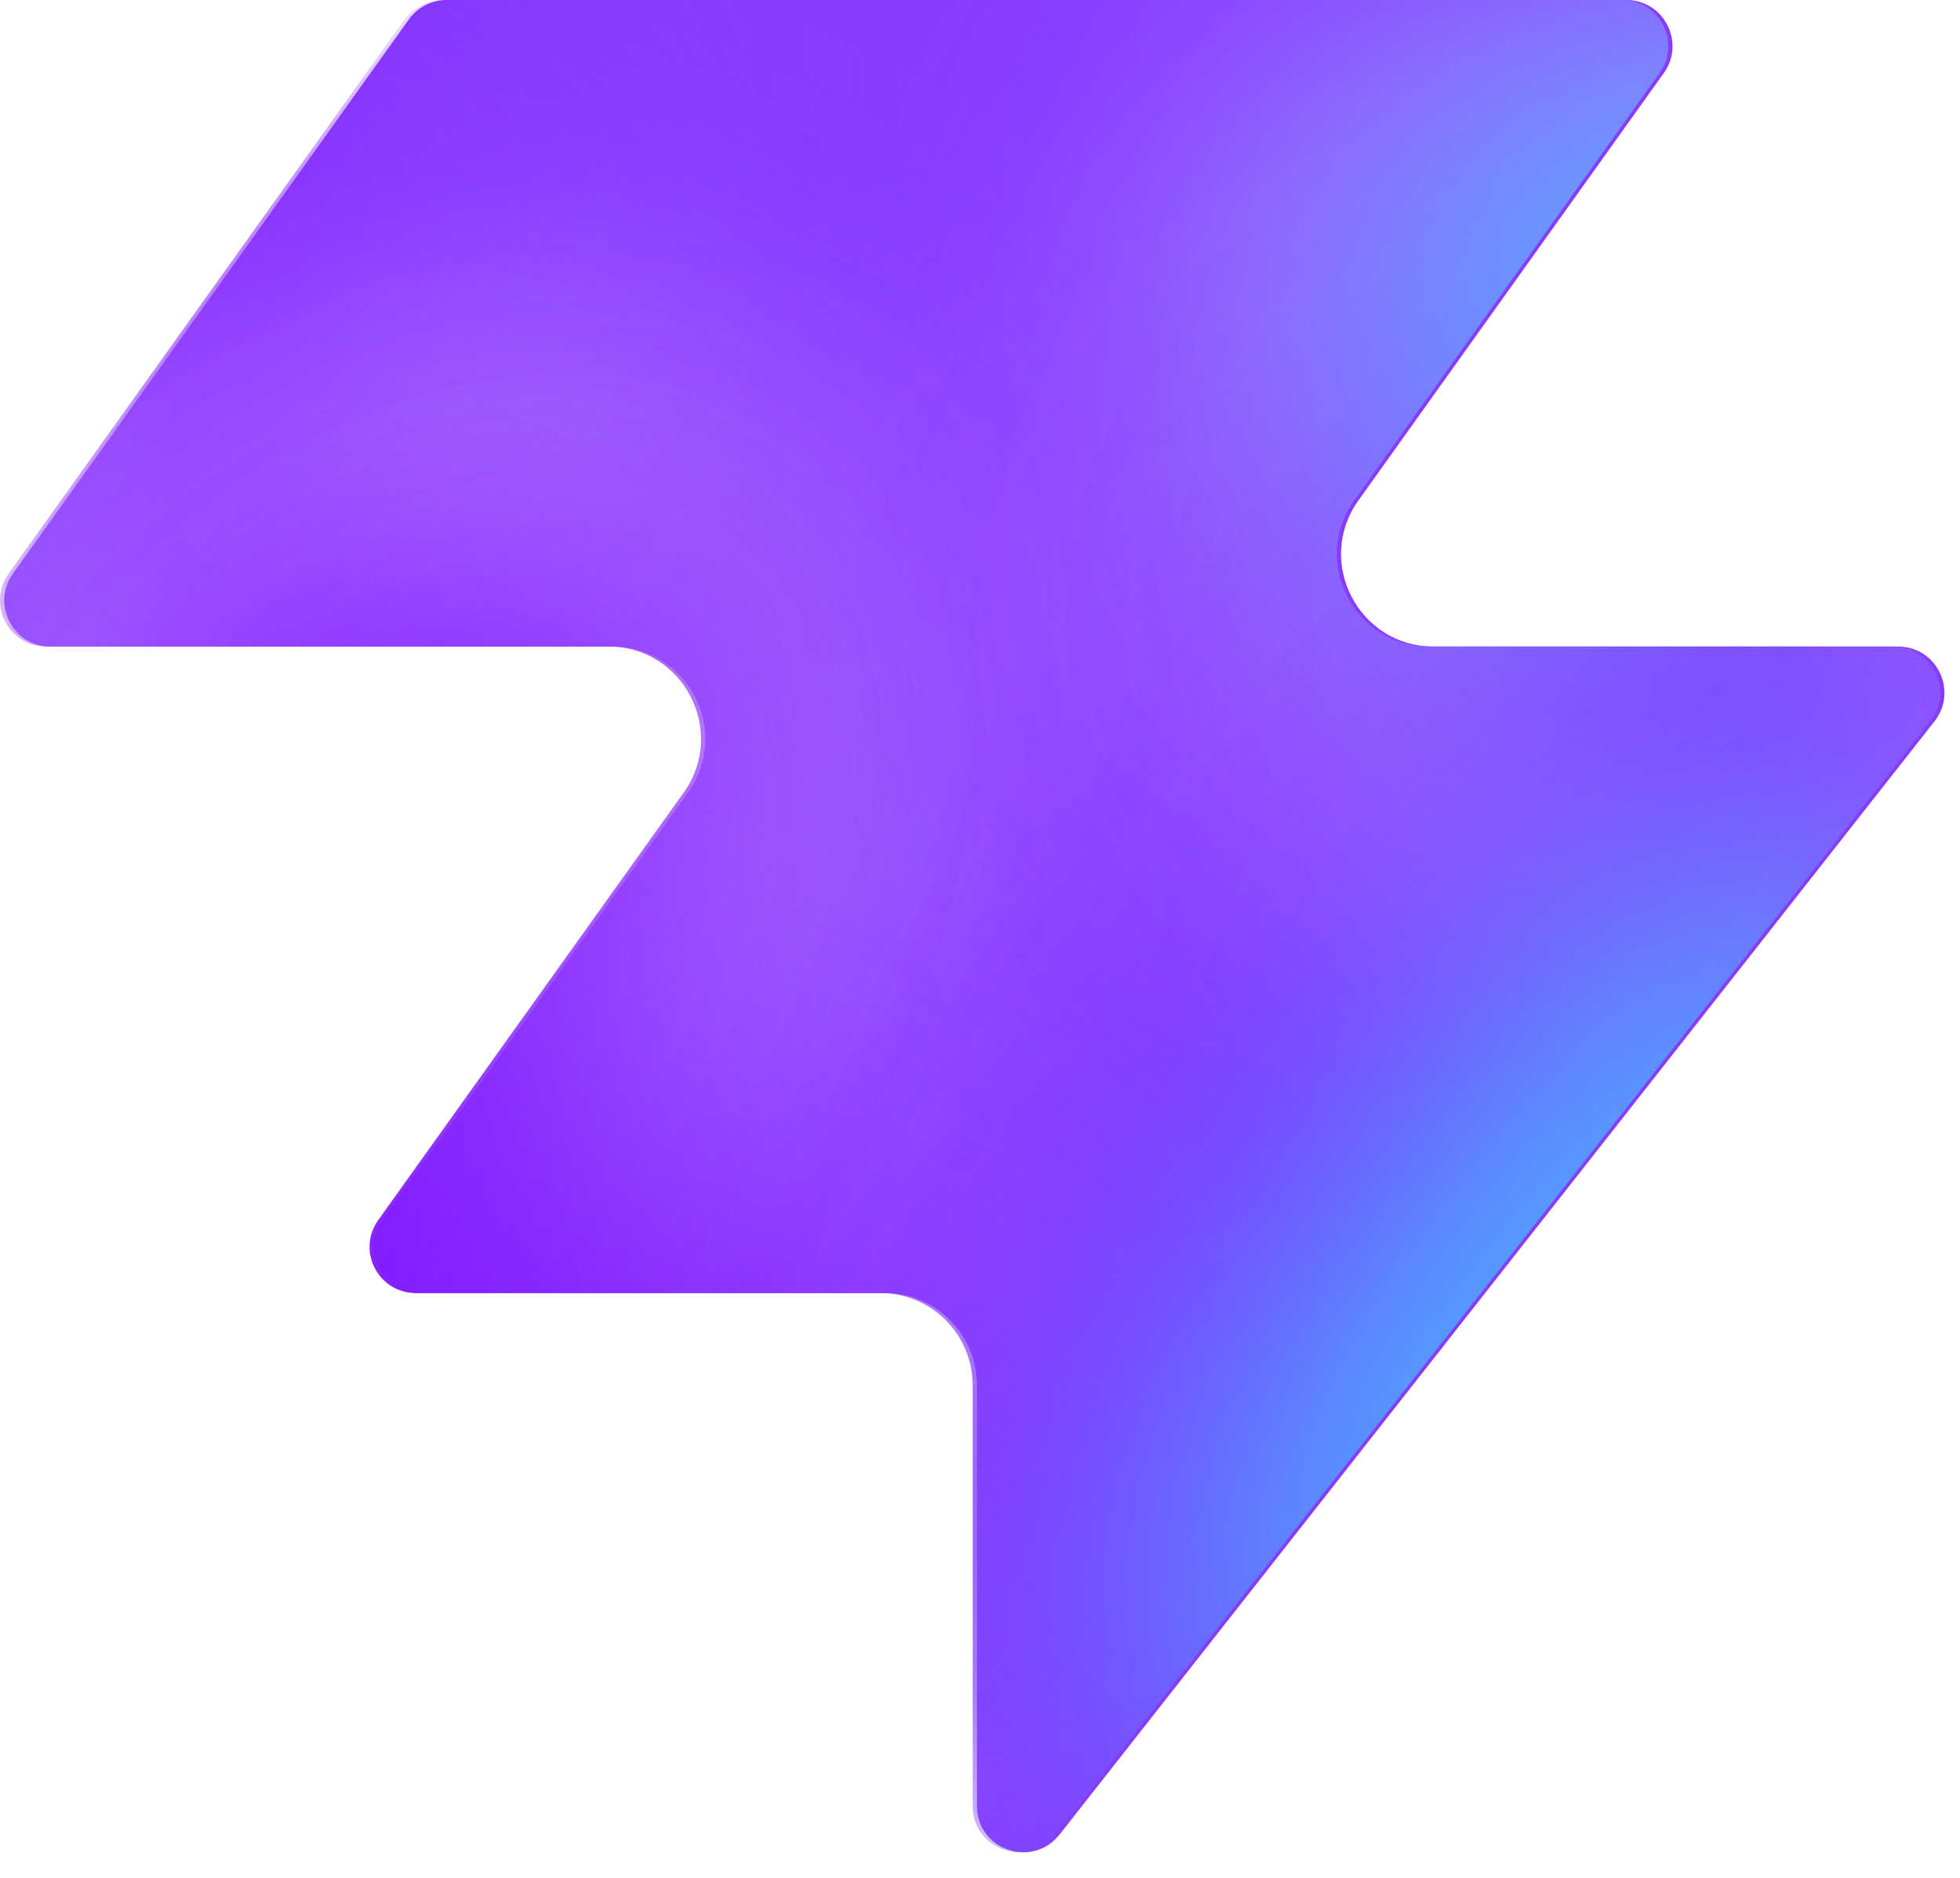
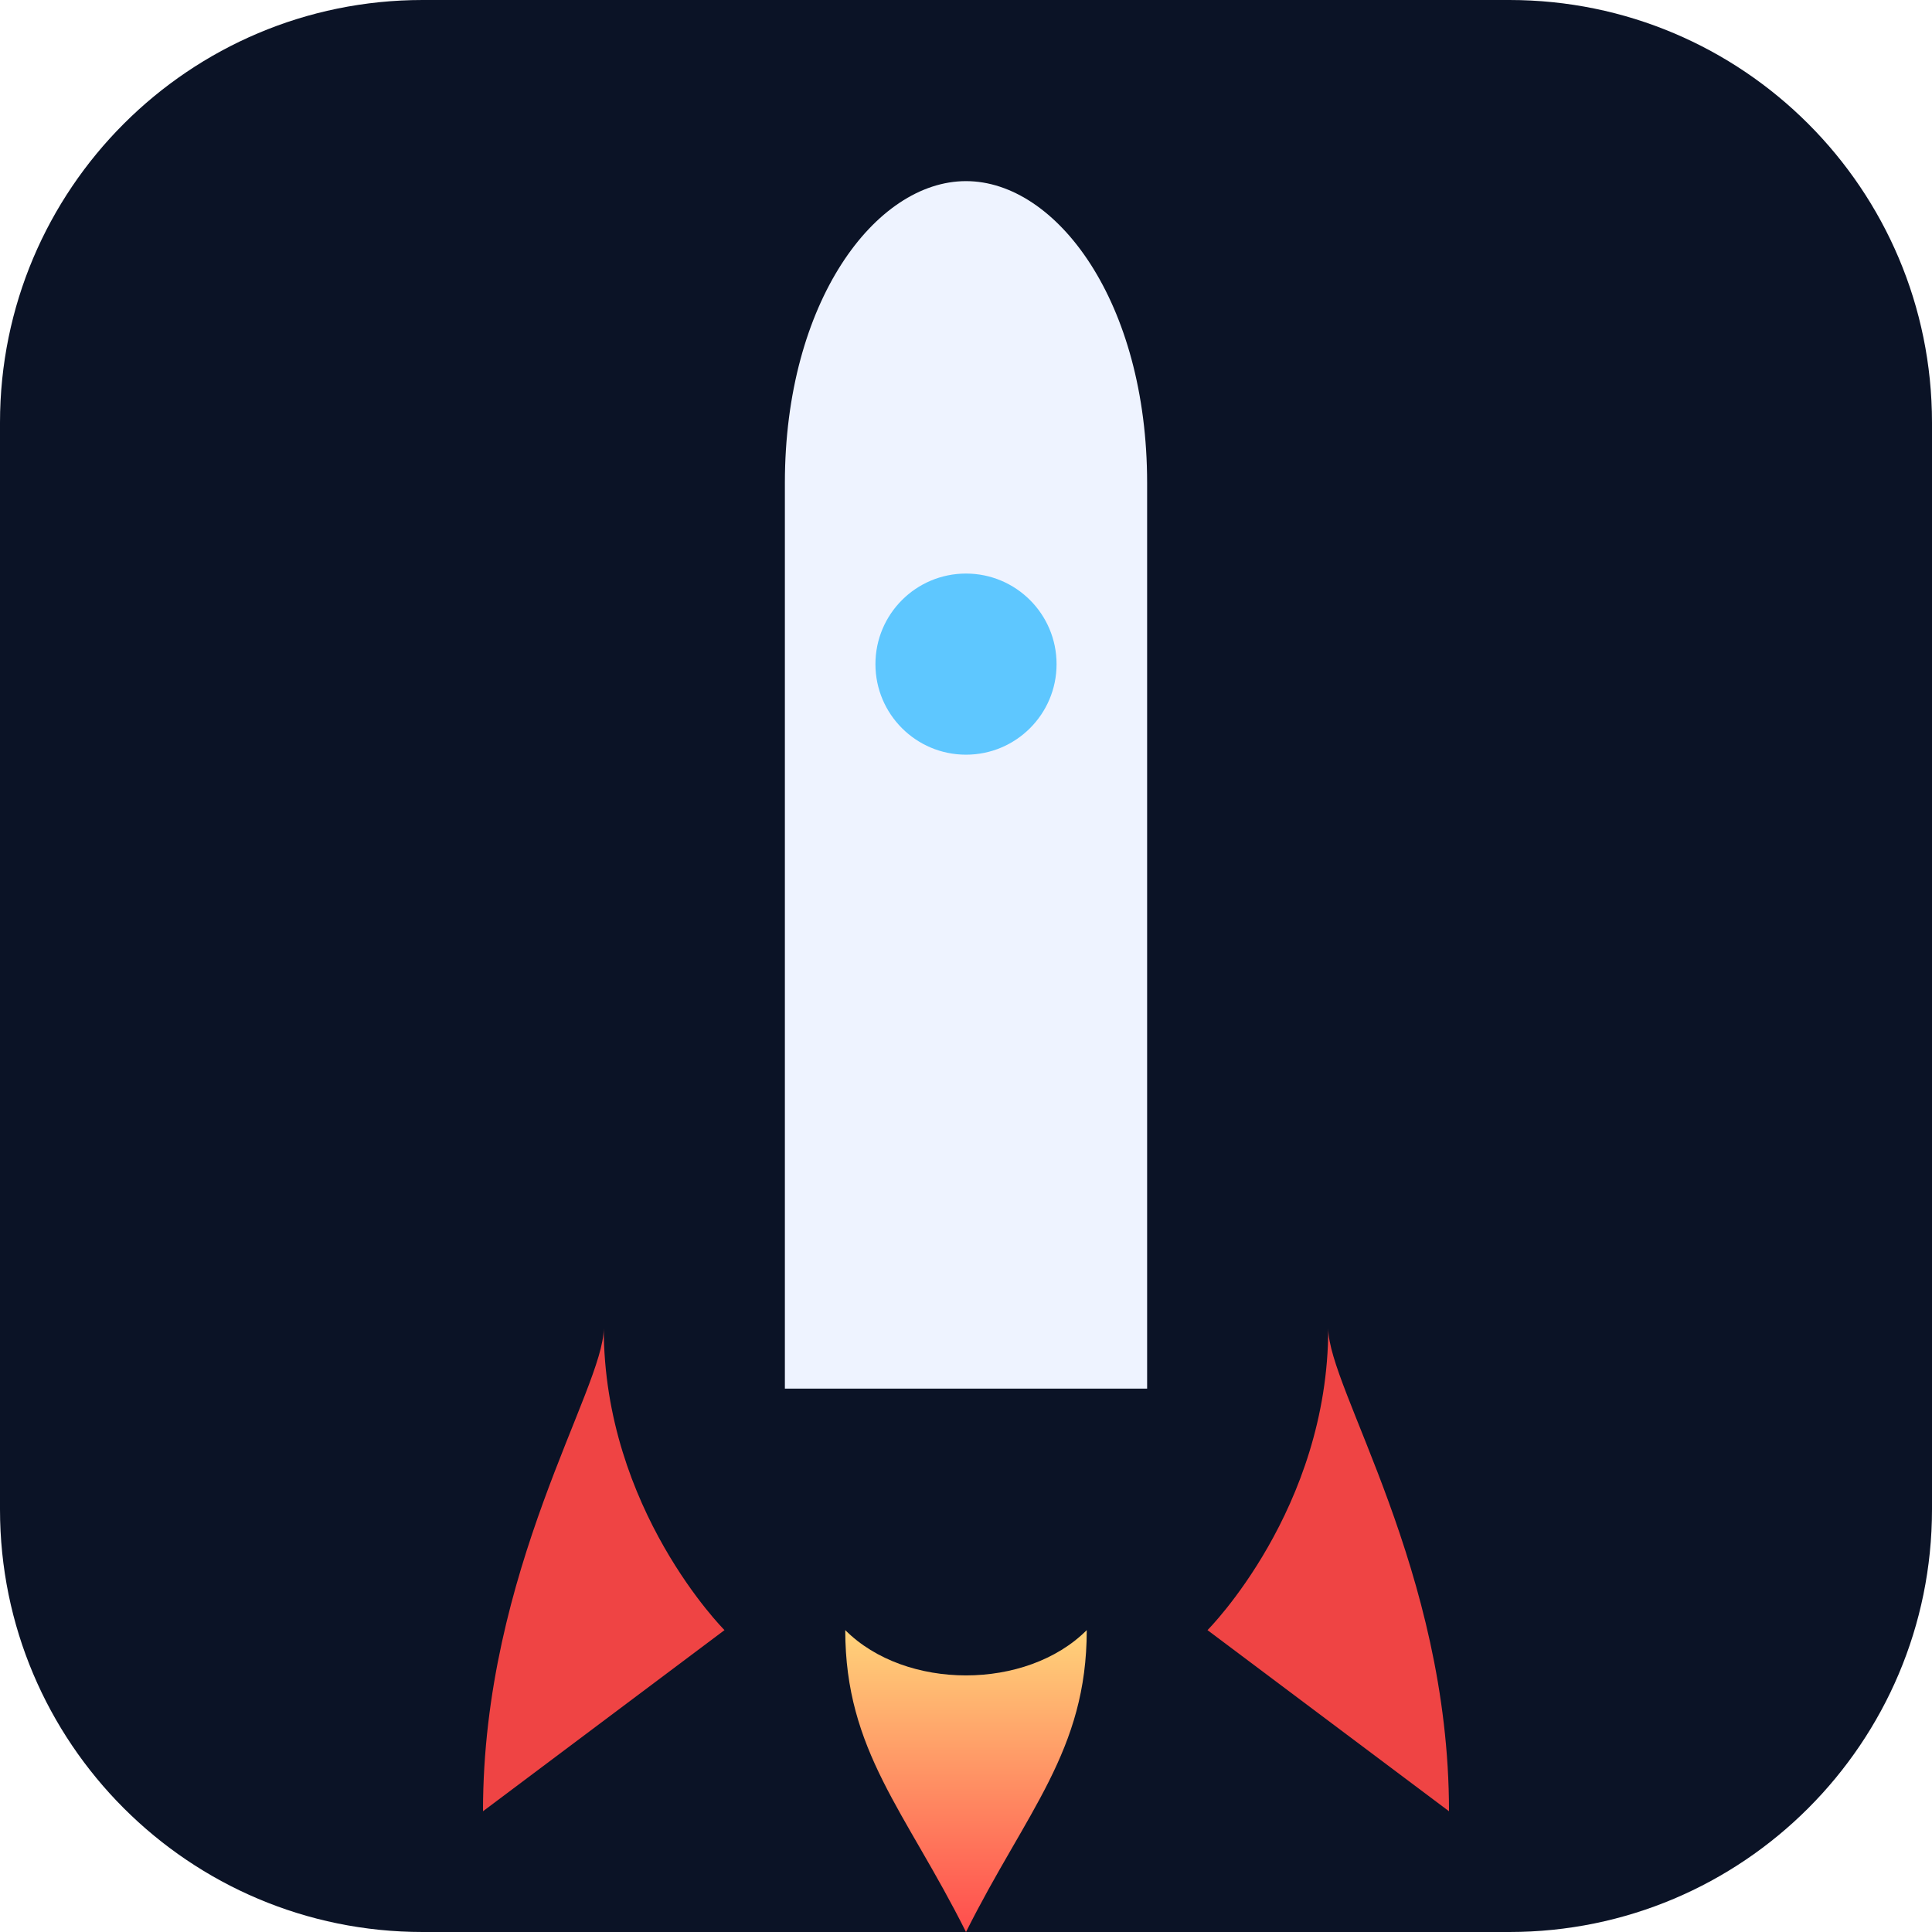
- <svg xmlns="http://www.w3.org/2000/svg" width="48" height="46" fill="none" viewBox="0 0 48 46">
-   <path fill="#863bff" d="M25.946 44.938c-.664.845-2.021.375-2.021-.698V33.937a2.26 2.26 0 0 0-2.262-2.262H10.287c-.92 0-1.456-1.04-.92-1.788l7.48-10.471c1.07-1.497 0-3.578-1.842-3.578H1.237c-.92 0-1.456-1.04-.92-1.788L10.013.474c.214-.297.556-.474.92-.474h28.894c.92 0 1.456 1.04.92 1.788l-7.48 10.471c-1.07 1.498 0 3.579 1.842 3.579h11.377c.943 0 1.473 1.088.89 1.83L25.947 44.94z" style="fill:#863bff;fill:color(display-p3 .525 .23 1);fill-opacity:1" />
-   <mask id="a" width="48" height="46" x="0" y="0" maskUnits="userSpaceOnUse" style="mask-type:alpha">
-     <path fill="#000" d="M25.842 44.938c-.664.844-2.021.375-2.021-.698V33.937a2.26 2.26 0 0 0-2.262-2.262H10.183c-.92 0-1.456-1.04-.92-1.788l7.48-10.471c1.07-1.498 0-3.579-1.842-3.579H1.133c-.92 0-1.456-1.04-.92-1.787L9.91.473c.214-.297.556-.474.92-.474h28.894c.92 0 1.456 1.04.92 1.788l-7.48 10.471c-1.07 1.498 0 3.578 1.842 3.578h11.377c.943 0 1.473 1.088.89 1.832L25.843 44.94z" style="fill:#000;fill-opacity:1" />
-   </mask>
-   <g mask="url(#a)">
-     <g filter="url(#b)">
-       <ellipse cx="5.508" cy="14.704" fill="#ede6ff" rx="5.508" ry="14.704" style="fill:#ede6ff;fill:color(display-p3 .927 .903 1);fill-opacity:1" transform="matrix(.00324 1 1 -.00324 -4.47 31.516)" />
-     </g>
-     <g filter="url(#c)">
-       <ellipse cx="10.399" cy="29.851" fill="#ede6ff" rx="10.399" ry="29.851" style="fill:#ede6ff;fill:color(display-p3 .927 .903 1);fill-opacity:1" transform="matrix(.00324 1 1 -.00324 -39.328 7.883)" />
-     </g>
-     <g filter="url(#d)">
-       <ellipse cx="5.508" cy="30.487" fill="#7e14ff" rx="5.508" ry="30.487" style="fill:#7e14ff;fill:color(display-p3 .492 .077 1);fill-opacity:1" transform="rotate(89.814 -25.913 -14.639)scale(1 -1)" />
-     </g>
-     <g filter="url(#e)">
-       <ellipse cx="5.508" cy="30.599" fill="#7e14ff" rx="5.508" ry="30.599" style="fill:#7e14ff;fill:color(display-p3 .492 .077 1);fill-opacity:1" transform="rotate(89.814 -32.644 -3.334)scale(1 -1)" />
-     </g>
-     <g filter="url(#f)">
-       <ellipse cx="5.508" cy="30.599" fill="#7e14ff" rx="5.508" ry="30.599" style="fill:#7e14ff;fill:color(display-p3 .492 .077 1);fill-opacity:1" transform="matrix(.00324 1 1 -.00324 -34.34 30.47)" />
-     </g>
-     <g filter="url(#g)">
-       <ellipse cx="14.072" cy="22.078" fill="#ede6ff" rx="14.072" ry="22.078" style="fill:#ede6ff;fill:color(display-p3 .927 .903 1);fill-opacity:1" transform="rotate(93.35 24.506 48.493)scale(-1 1)" />
-     </g>
-     <g filter="url(#h)">
-       <ellipse cx="3.47" cy="21.501" fill="#7e14ff" rx="3.47" ry="21.501" style="fill:#7e14ff;fill:color(display-p3 .492 .077 1);fill-opacity:1" transform="rotate(89.009 28.708 47.59)scale(-1 1)" />
-     </g>
-     <g filter="url(#i)">
-       <ellipse cx="3.47" cy="21.501" fill="#7e14ff" rx="3.47" ry="21.501" style="fill:#7e14ff;fill:color(display-p3 .492 .077 1);fill-opacity:1" transform="rotate(89.009 28.708 47.59)scale(-1 1)" />
-     </g>
-     <g filter="url(#j)">
-       <ellipse cx=".387" cy="8.972" fill="#7e14ff" rx="4.407" ry="29.108" style="fill:#7e14ff;fill:color(display-p3 .492 .077 1);fill-opacity:1" transform="rotate(39.51 .387 8.972)" />
-     </g>
-     <g filter="url(#k)">
-       <ellipse cx="47.523" cy="-6.092" fill="#7e14ff" rx="4.407" ry="29.108" style="fill:#7e14ff;fill:color(display-p3 .492 .077 1);fill-opacity:1" transform="rotate(37.892 47.523 -6.092)" />
-     </g>
-     <g filter="url(#l)">
-       <ellipse cx="41.412" cy="6.333" fill="#47bfff" rx="5.971" ry="9.665" style="fill:#47bfff;fill:color(display-p3 .28 .748 1);fill-opacity:1" transform="rotate(37.892 41.412 6.333)" />
-     </g>
-     <g filter="url(#m)">
-       <ellipse cx="-1.879" cy="38.332" fill="#7e14ff" rx="4.407" ry="29.108" style="fill:#7e14ff;fill:color(display-p3 .492 .077 1);fill-opacity:1" transform="rotate(37.892 -1.88 38.332)" />
-     </g>
-     <g filter="url(#n)">
-       <ellipse cx="-1.879" cy="38.332" fill="#7e14ff" rx="4.407" ry="29.108" style="fill:#7e14ff;fill:color(display-p3 .492 .077 1);fill-opacity:1" transform="rotate(37.892 -1.88 38.332)" />
-     </g>
-     <g filter="url(#o)">
-       <ellipse cx="35.651" cy="29.907" fill="#7e14ff" rx="4.407" ry="29.108" style="fill:#7e14ff;fill:color(display-p3 .492 .077 1);fill-opacity:1" transform="rotate(37.892 35.651 29.907)" />
-     </g>
-     <g filter="url(#p)">
-       <ellipse cx="38.418" cy="32.4" fill="#47bfff" rx="5.971" ry="15.297" style="fill:#47bfff;fill:color(display-p3 .28 .748 1);fill-opacity:1" transform="rotate(37.892 38.418 32.4)" />
-     </g>
-   </g>
+ <svg xmlns="http://www.w3.org/2000/svg" viewBox="0 0 64 64" width="64" height="64">
  <defs>
-     <filter id="b" width="60.045" height="41.654" x="-19.77" y="16.149" color-interpolation-filters="sRGB" filterUnits="userSpaceOnUse">
-       <feFlood flood-opacity="0" result="BackgroundImageFix" />
-       <feBlend in="SourceGraphic" in2="BackgroundImageFix" result="shape" />
-       <feGaussianBlur result="effect1_foregroundBlur_2002_17158" stdDeviation="7.659" />
-     </filter>
-     <filter id="c" width="90.34" height="51.437" x="-54.613" y="-7.533" color-interpolation-filters="sRGB" filterUnits="userSpaceOnUse">
-       <feFlood flood-opacity="0" result="BackgroundImageFix" />
-       <feBlend in="SourceGraphic" in2="BackgroundImageFix" result="shape" />
-       <feGaussianBlur result="effect1_foregroundBlur_2002_17158" stdDeviation="7.659" />
-     </filter>
-     <filter id="d" width="79.355" height="29.4" x="-49.64" y="2.03" color-interpolation-filters="sRGB" filterUnits="userSpaceOnUse">
-       <feFlood flood-opacity="0" result="BackgroundImageFix" />
-       <feBlend in="SourceGraphic" in2="BackgroundImageFix" result="shape" />
-       <feGaussianBlur result="effect1_foregroundBlur_2002_17158" stdDeviation="4.596" />
-     </filter>
-     <filter id="e" width="79.579" height="29.4" x="-45.045" y="20.029" color-interpolation-filters="sRGB" filterUnits="userSpaceOnUse">
-       <feFlood flood-opacity="0" result="BackgroundImageFix" />
-       <feBlend in="SourceGraphic" in2="BackgroundImageFix" result="shape" />
-       <feGaussianBlur result="effect1_foregroundBlur_2002_17158" stdDeviation="4.596" />
-     </filter>
-     <filter id="f" width="79.579" height="29.4" x="-43.513" y="21.178" color-interpolation-filters="sRGB" filterUnits="userSpaceOnUse">
-       <feFlood flood-opacity="0" result="BackgroundImageFix" />
-       <feBlend in="SourceGraphic" in2="BackgroundImageFix" result="shape" />
-       <feGaussianBlur result="effect1_foregroundBlur_2002_17158" stdDeviation="4.596" />
-     </filter>
-     <filter id="g" width="74.749" height="58.852" x="15.756" y="-17.901" color-interpolation-filters="sRGB" filterUnits="userSpaceOnUse">
-       <feFlood flood-opacity="0" result="BackgroundImageFix" />
-       <feBlend in="SourceGraphic" in2="BackgroundImageFix" result="shape" />
-       <feGaussianBlur result="effect1_foregroundBlur_2002_17158" stdDeviation="7.659" />
-     </filter>
-     <filter id="h" width="61.377" height="25.362" x="23.548" y="2.284" color-interpolation-filters="sRGB" filterUnits="userSpaceOnUse">
-       <feFlood flood-opacity="0" result="BackgroundImageFix" />
-       <feBlend in="SourceGraphic" in2="BackgroundImageFix" result="shape" />
-       <feGaussianBlur result="effect1_foregroundBlur_2002_17158" stdDeviation="4.596" />
-     </filter>
-     <filter id="i" width="61.377" height="25.362" x="23.548" y="2.284" color-interpolation-filters="sRGB" filterUnits="userSpaceOnUse">
-       <feFlood flood-opacity="0" result="BackgroundImageFix" />
-       <feBlend in="SourceGraphic" in2="BackgroundImageFix" result="shape" />
-       <feGaussianBlur result="effect1_foregroundBlur_2002_17158" stdDeviation="4.596" />
-     </filter>
-     <filter id="j" width="56.045" height="63.649" x="-27.636" y="-22.853" color-interpolation-filters="sRGB" filterUnits="userSpaceOnUse">
-       <feFlood flood-opacity="0" result="BackgroundImageFix" />
-       <feBlend in="SourceGraphic" in2="BackgroundImageFix" result="shape" />
-       <feGaussianBlur result="effect1_foregroundBlur_2002_17158" stdDeviation="4.596" />
-     </filter>
-     <filter id="k" width="54.814" height="64.646" x="20.116" y="-38.415" color-interpolation-filters="sRGB" filterUnits="userSpaceOnUse">
-       <feFlood flood-opacity="0" result="BackgroundImageFix" />
-       <feBlend in="SourceGraphic" in2="BackgroundImageFix" result="shape" />
-       <feGaussianBlur result="effect1_foregroundBlur_2002_17158" stdDeviation="4.596" />
-     </filter>
-     <filter id="l" width="33.541" height="35.313" x="24.641" y="-11.323" color-interpolation-filters="sRGB" filterUnits="userSpaceOnUse">
-       <feFlood flood-opacity="0" result="BackgroundImageFix" />
-       <feBlend in="SourceGraphic" in2="BackgroundImageFix" result="shape" />
-       <feGaussianBlur result="effect1_foregroundBlur_2002_17158" stdDeviation="4.596" />
-     </filter>
-     <filter id="m" width="54.814" height="64.646" x="-29.286" y="6.009" color-interpolation-filters="sRGB" filterUnits="userSpaceOnUse">
-       <feFlood flood-opacity="0" result="BackgroundImageFix" />
-       <feBlend in="SourceGraphic" in2="BackgroundImageFix" result="shape" />
-       <feGaussianBlur result="effect1_foregroundBlur_2002_17158" stdDeviation="4.596" />
-     </filter>
-     <filter id="n" width="54.814" height="64.646" x="-29.286" y="6.009" color-interpolation-filters="sRGB" filterUnits="userSpaceOnUse">
-       <feFlood flood-opacity="0" result="BackgroundImageFix" />
-       <feBlend in="SourceGraphic" in2="BackgroundImageFix" result="shape" />
-       <feGaussianBlur result="effect1_foregroundBlur_2002_17158" stdDeviation="4.596" />
-     </filter>
-     <filter id="o" width="54.814" height="64.646" x="8.244" y="-2.416" color-interpolation-filters="sRGB" filterUnits="userSpaceOnUse">
-       <feFlood flood-opacity="0" result="BackgroundImageFix" />
-       <feBlend in="SourceGraphic" in2="BackgroundImageFix" result="shape" />
-       <feGaussianBlur result="effect1_foregroundBlur_2002_17158" stdDeviation="4.596" />
-     </filter>
-     <filter id="p" width="39.409" height="43.623" x="18.713" y="10.588" color-interpolation-filters="sRGB" filterUnits="userSpaceOnUse">
-       <feFlood flood-opacity="0" result="BackgroundImageFix" />
-       <feBlend in="SourceGraphic" in2="BackgroundImageFix" result="shape" />
-       <feGaussianBlur result="effect1_foregroundBlur_2002_17158" stdDeviation="4.596" />
-     </filter>
+     <linearGradient id="g" x1="0" y1="0" x2="0" y2="1">
+       <stop offset="0%" stop-color="#ffd37a" />
+       <stop offset="100%" stop-color="#ff4d4d" />
+     </linearGradient>
  </defs>
+   <rect width="64" height="64" rx="14" fill="#0b1326" />
+   <path d="M32 6c3 0 6 4 6 10v30h-12V16c0-6 3-10 6-10z" fill="#eef3ff" />
+   <circle cx="32" cy="22" r="3" fill="#5ec7ff" />
+   <path d="M20 44c0 6 4 10 4 10l-8 6c0-8 4-14 4-16z" fill="#ef4444" />
+   <path d="M44 44c0 6-4 10-4 10l8 6c0-8-4-14-4-16z" fill="#ef4444" />
+   <path d="M28 54c0 4 2 6 4 10 2-4 4-6 4-10-2 2-6 2-8 0z" fill="url(#g)" />
</svg>
